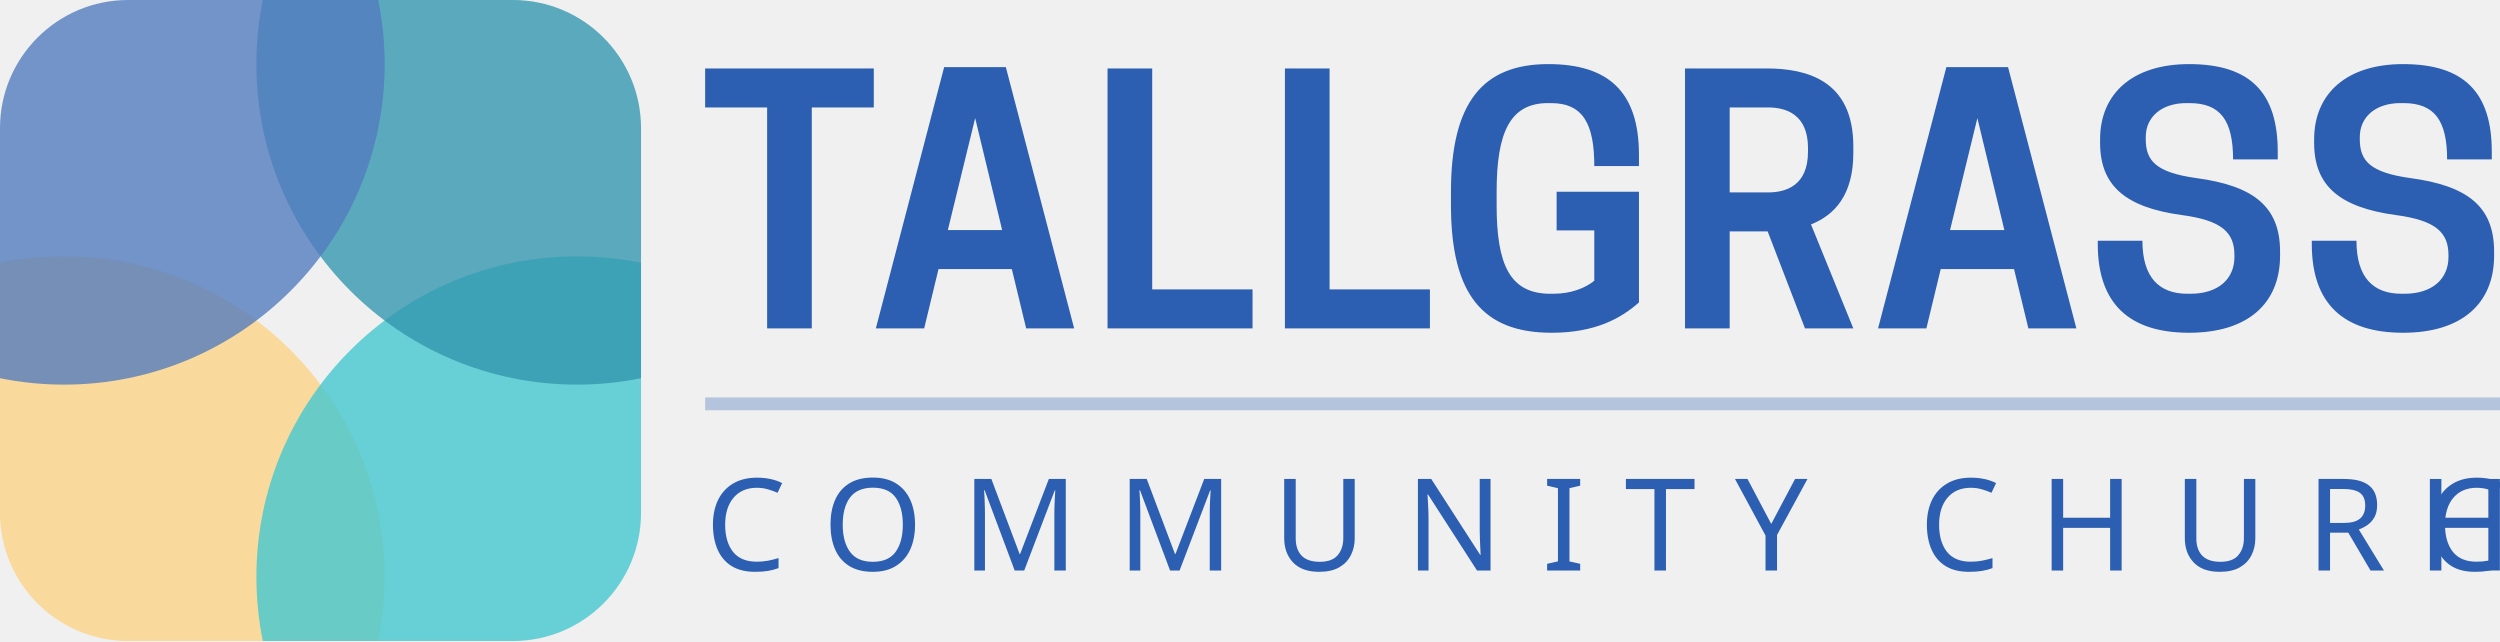
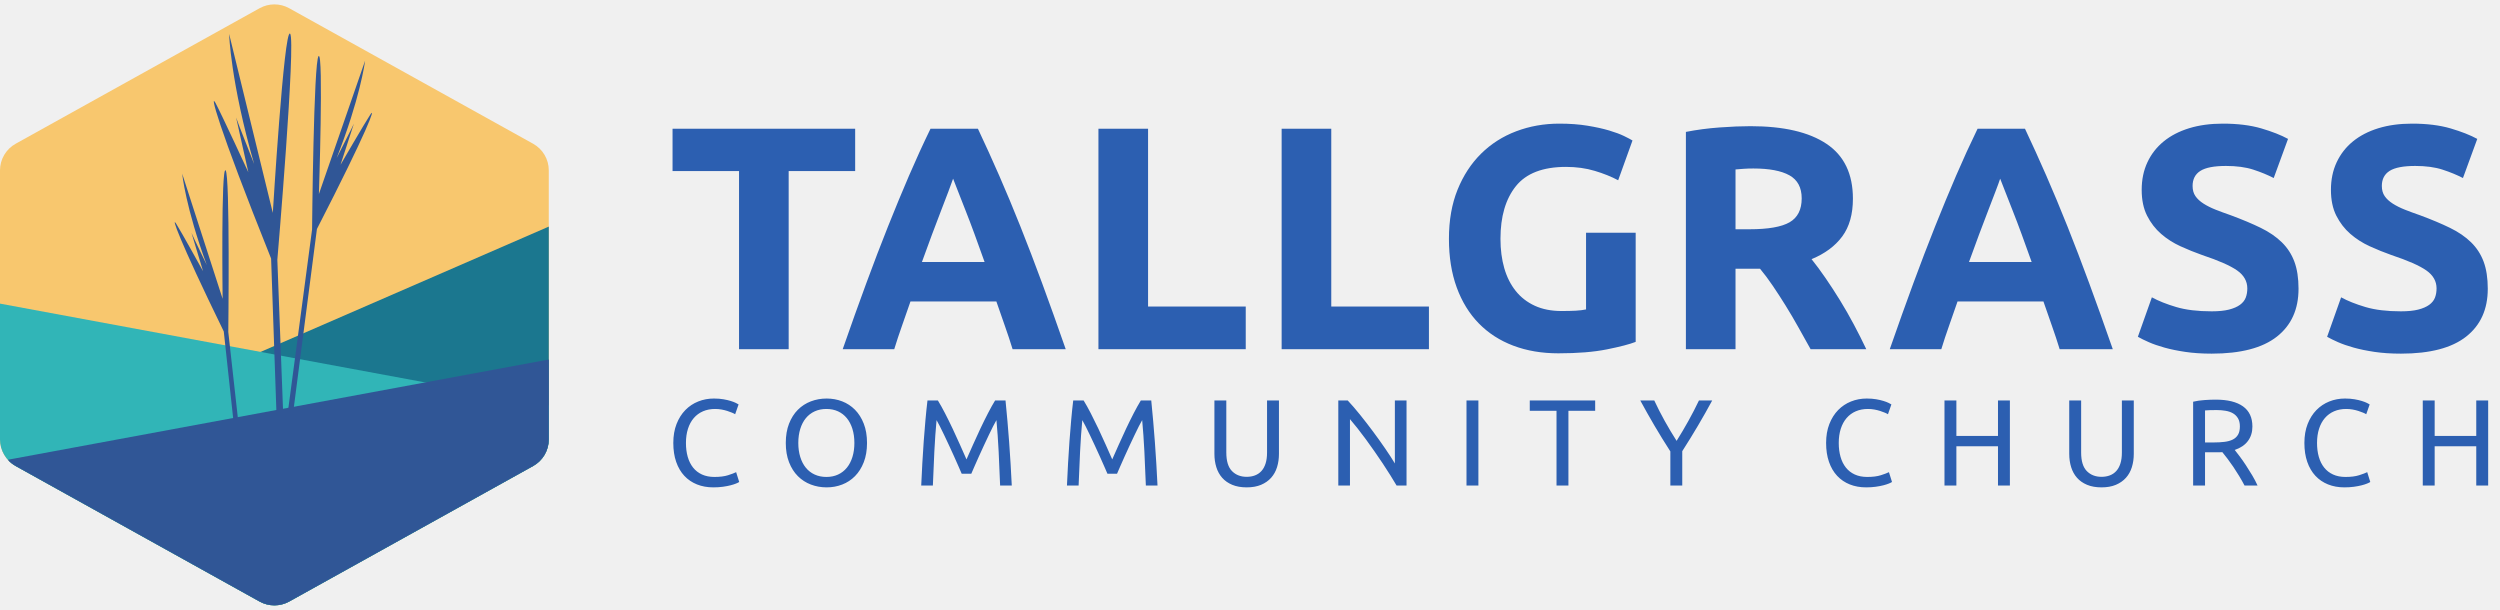
- <svg xmlns="http://www.w3.org/2000/svg" xmlns:xlink="http://www.w3.org/1999/xlink" width="390px" height="100px" viewBox="0 0 390 100" version="1.1">
-   <style>
-     #top-left { fill: rgba(44, 95, 177, .8); }
-     #top-right { fill: rgba(5, 128, 158, .8); }
-     #bottom-right { fill: rgba(25, 189, 198, .8); }
-     #bottom-left { fill: rgba(255, 203, 109, .8); }
-   </style>
-   <defs>
-     <rect id="path-1" x="0" y="0" width="100" height="100" rx="20" />
-   </defs>
+ <svg xmlns="http://www.w3.org/2000/svg" width="410px" height="100px" viewBox="0 0 410 100" version="1.1">
+   <defs />
  <g id="logo" stroke="none" stroke-width="1" fill="none" fill-rule="evenodd">
-     <g id="text" transform="translate(110, 10)" fill="#2C5FB1">
-       <path d="M16.639,6.76 L16.639,41.234 L9.672,41.234 L9.672,6.76 L0,6.76 L0,0.676 L26.311,0.676 L26.311,6.76 L16.639,6.76 Z M37.29,0.468 L46.91,0.468 L57.569,41.234 L50.082,41.234 L47.846,31.978 L36.406,31.978 L34.17,41.234 L26.631,41.234 L37.29,0.468 Z M42.126,8.424 L37.862,25.895 L46.338,25.895 L42.126,8.424 Z M85.396,41.234 L62.777,41.234 L62.777,0.676 L69.745,0.676 L69.745,35.15 L85.396,35.15 L85.396,41.234 Z M113.067,41.234 L90.448,41.234 L90.448,0.676 L97.415,0.676 L97.415,35.15 L113.067,35.15 L113.067,41.234 Z M132.054,41.91 C121.394,41.91 116.35,36.034 116.35,21.995 L116.35,19.915 C116.35,5.876 121.394,0 131.534,0 C140.841,0 145.677,4.264 145.677,14.143 L145.677,15.911 L138.709,15.911 C138.709,9.464 137.045,6.084 131.95,6.084 L131.482,6.084 C125.502,6.084 123.474,10.763 123.474,19.915 L123.474,21.995 C123.474,31.147 125.45,35.826 131.846,35.826 L132.314,35.826 C135.174,35.826 137.357,34.89 138.709,33.798 L138.709,25.947 L132.834,25.947 L132.834,19.915 L145.677,19.915 L145.677,37.178 C142.921,39.622 138.917,41.91 132.054,41.91 Z M159.828,26.103 L159.828,41.234 L152.861,41.234 L152.861,0.676 L165.548,0.676 C171.892,0.676 179.119,2.548 179.119,12.843 L179.119,13.883 C179.119,20.383 176.208,23.555 172.516,25.011 L179.119,41.234 L171.58,41.234 L165.756,26.103 L159.828,26.103 Z M159.828,20.019 L165.808,20.019 C168.512,20.019 172.048,19.031 172.048,13.675 L172.048,13.103 C172.048,7.748 168.512,6.76 165.808,6.76 L159.828,6.76 L159.828,20.019 Z M193.635,0.468 L203.254,0.468 L213.914,41.234 L206.426,41.234 L204.19,31.978 L192.751,31.978 L190.515,41.234 L182.975,41.234 L193.635,0.468 Z M198.471,8.424 L194.207,25.895 L202.682,25.895 L198.471,8.424 Z M230.405,23.555 C221.565,22.359 217.614,18.979 217.614,12.271 L217.614,11.751 C217.614,4.576 222.709,0 231.497,0 C241.116,0 245.328,4.524 245.328,13.675 L245.328,14.871 L238.361,14.871 C238.361,8.788 236.385,6.084 231.549,6.084 L231.081,6.084 C227.233,6.084 224.737,8.216 224.737,11.387 L224.737,11.699 C224.737,15.027 226.245,16.899 232.641,17.783 C241.48,18.979 245.692,22.151 245.692,29.275 L245.692,29.847 C245.692,37.438 240.545,41.91 231.497,41.91 C222.189,41.91 217.25,37.386 217.25,28.079 L217.25,27.559 L224.217,27.559 C224.217,33.33 226.869,35.826 231.237,35.826 L231.705,35.826 C236.073,35.826 238.569,33.486 238.569,30.107 L238.569,29.795 C238.569,26.259 236.593,24.387 230.405,23.555 Z M263.795,23.555 C254.956,22.359 251.004,18.979 251.004,12.271 L251.004,11.751 C251.004,4.576 256.1,0 264.887,0 C274.507,0 278.719,4.524 278.719,13.675 L278.719,14.871 L271.751,14.871 C271.751,8.788 269.775,6.084 264.939,6.084 L264.471,6.084 C260.624,6.084 258.128,8.216 258.128,11.387 L258.128,11.699 C258.128,15.027 259.636,16.899 266.031,17.783 C274.871,18.979 279.083,22.151 279.083,29.275 L279.083,29.847 C279.083,37.438 273.935,41.91 264.887,41.91 C255.58,41.91 250.64,37.386 250.64,28.079 L250.64,27.559 L257.608,27.559 C257.608,33.33 260.26,35.826 264.627,35.826 L265.095,35.826 C269.463,35.826 271.959,33.486 271.959,30.107 L271.959,29.795 C271.959,26.259 269.983,24.387 263.795,23.555 Z" id="tallgrass" />
-       <rect id="divider" opacity="0.3" x="0" y="52" width="280" height="2" />
-       <text id="Community-Church" font-family="CooperHewitt-Book, Cooper Hewitt" font-size="20" font-weight="300" letter-spacing="6.1">
-         <tspan x="0" y="79">COMMUNITY CHURC</tspan>
-         <tspan x="267.12" y="79">H</tspan>
-       </text>
+     <g id="text" transform="translate(110, 20)" fill="#2C5FB1">
+       <path d="M6.982,59.929 C6.003,59.929 5.111,59.768 4.306,59.446 C3.501,59.124 2.81,58.655 2.233,58.038 C1.656,57.42 1.21,56.659 0.895,55.753 C0.58,54.848 0.422,53.811 0.422,52.644 C0.422,51.477 0.6,50.441 0.955,49.535 C1.311,48.629 1.79,47.868 2.394,47.251 C2.998,46.634 3.702,46.164 4.507,45.842 C5.312,45.52 6.171,45.359 7.083,45.359 C7.66,45.359 8.18,45.4 8.643,45.48 C9.105,45.56 9.508,45.654 9.85,45.762 C10.192,45.869 10.471,45.976 10.685,46.084 C10.9,46.191 11.047,46.272 11.128,46.325 L10.564,47.935 C10.444,47.855 10.269,47.767 10.041,47.674 C9.813,47.58 9.555,47.486 9.266,47.392 C8.978,47.298 8.663,47.221 8.321,47.16 C7.979,47.1 7.633,47.07 7.284,47.07 C6.546,47.07 5.882,47.197 5.292,47.452 C4.702,47.707 4.199,48.076 3.783,48.559 C3.367,49.042 3.048,49.629 2.827,50.32 C2.605,51.011 2.495,51.786 2.495,52.644 C2.495,53.476 2.592,54.234 2.786,54.918 C2.981,55.602 3.273,56.189 3.662,56.679 C4.051,57.169 4.537,57.548 5.121,57.816 C5.704,58.084 6.385,58.219 7.163,58.219 C8.062,58.219 8.807,58.125 9.397,57.937 C9.988,57.749 10.43,57.581 10.725,57.434 L11.229,59.044 C11.135,59.111 10.967,59.195 10.725,59.295 C10.484,59.396 10.182,59.493 9.82,59.587 C9.458,59.681 9.035,59.761 8.552,59.829 C8.069,59.896 7.546,59.929 6.982,59.929 Z M18.869,52.644 C18.869,51.45 19.047,50.397 19.402,49.485 C19.758,48.572 20.241,47.811 20.851,47.201 C21.462,46.59 22.173,46.131 22.984,45.822 C23.796,45.514 24.658,45.359 25.57,45.359 C26.469,45.359 27.318,45.514 28.116,45.822 C28.914,46.131 29.615,46.59 30.219,47.201 C30.823,47.811 31.302,48.572 31.658,49.485 C32.014,50.397 32.191,51.45 32.191,52.644 C32.191,53.838 32.014,54.891 31.658,55.804 C31.302,56.716 30.823,57.477 30.219,58.088 C29.615,58.698 28.914,59.158 28.116,59.466 C27.318,59.775 26.469,59.929 25.57,59.929 C24.658,59.929 23.796,59.775 22.984,59.466 C22.173,59.158 21.462,58.698 20.851,58.088 C20.241,57.477 19.758,56.716 19.402,55.804 C19.047,54.891 18.869,53.838 18.869,52.644 Z M20.922,52.644 C20.922,53.489 21.029,54.258 21.244,54.948 C21.458,55.639 21.764,56.226 22.159,56.709 C22.555,57.192 23.038,57.565 23.608,57.826 C24.179,58.088 24.819,58.219 25.53,58.219 C26.241,58.219 26.879,58.088 27.442,57.826 C28.005,57.565 28.485,57.192 28.881,56.709 C29.277,56.226 29.582,55.639 29.797,54.948 C30.011,54.258 30.119,53.489 30.119,52.644 C30.119,51.799 30.011,51.031 29.797,50.34 C29.582,49.649 29.277,49.062 28.881,48.579 C28.485,48.096 28.005,47.724 27.442,47.462 C26.879,47.201 26.241,47.07 25.53,47.07 C24.819,47.07 24.179,47.201 23.608,47.462 C23.038,47.724 22.555,48.096 22.159,48.579 C21.764,49.062 21.458,49.649 21.244,50.34 C21.029,51.031 20.922,51.799 20.922,52.644 Z M47.72,57.695 C47.586,57.373 47.409,56.964 47.187,56.468 C46.966,55.971 46.728,55.435 46.473,54.858 C46.218,54.281 45.946,53.687 45.658,53.077 C45.369,52.466 45.098,51.89 44.843,51.346 C44.588,50.803 44.35,50.317 44.128,49.887 C43.907,49.458 43.729,49.129 43.595,48.901 C43.447,50.484 43.327,52.198 43.233,54.043 C43.139,55.888 43.058,57.749 42.991,59.627 L41.08,59.627 C41.133,58.42 41.194,57.202 41.261,55.975 C41.328,54.747 41.405,53.54 41.492,52.352 C41.579,51.165 41.673,50.008 41.774,48.881 C41.874,47.754 41.985,46.687 42.106,45.681 L43.816,45.681 C44.179,46.272 44.568,46.969 44.984,47.774 C45.4,48.579 45.815,49.421 46.231,50.3 C46.647,51.179 47.05,52.057 47.439,52.936 C47.828,53.815 48.183,54.616 48.505,55.341 C48.827,54.616 49.183,53.815 49.572,52.936 C49.961,52.057 50.363,51.179 50.779,50.3 C51.195,49.421 51.611,48.579 52.027,47.774 C52.443,46.969 52.832,46.272 53.194,45.681 L54.905,45.681 C55.361,50.176 55.703,54.824 55.931,59.627 L54.019,59.627 C53.952,57.749 53.872,55.888 53.778,54.043 C53.684,52.198 53.563,50.484 53.416,48.901 C53.281,49.129 53.104,49.458 52.882,49.887 C52.661,50.317 52.423,50.803 52.168,51.346 C51.913,51.89 51.641,52.466 51.353,53.077 C51.064,53.687 50.793,54.281 50.538,54.858 C50.283,55.435 50.045,55.971 49.823,56.468 C49.602,56.964 49.424,57.373 49.29,57.695 L47.72,57.695 Z M71.621,57.695 C71.487,57.373 71.309,56.964 71.088,56.468 C70.867,55.971 70.629,55.435 70.374,54.858 C70.119,54.281 69.847,53.687 69.559,53.077 C69.27,52.466 68.999,51.89 68.744,51.346 C68.489,50.803 68.251,50.317 68.029,49.887 C67.808,49.458 67.63,49.129 67.496,48.901 C67.348,50.484 67.228,52.198 67.134,54.043 C67.04,55.888 66.959,57.749 66.892,59.627 L64.98,59.627 C65.034,58.42 65.094,57.202 65.161,55.975 C65.229,54.747 65.306,53.54 65.393,52.352 C65.48,51.165 65.574,50.008 65.675,48.881 C65.775,47.754 65.886,46.687 66.007,45.681 L67.717,45.681 C68.08,46.272 68.469,46.969 68.884,47.774 C69.3,48.579 69.716,49.421 70.132,50.3 C70.548,51.179 70.951,52.057 71.34,52.936 C71.729,53.815 72.084,54.616 72.406,55.341 C72.728,54.616 73.084,53.815 73.473,52.936 C73.862,52.057 74.264,51.179 74.68,50.3 C75.096,49.421 75.512,48.579 75.928,47.774 C76.344,46.969 76.733,46.272 77.095,45.681 L78.806,45.681 C79.262,50.176 79.604,54.824 79.832,59.627 L77.92,59.627 C77.853,57.749 77.773,55.888 77.679,54.043 C77.585,52.198 77.464,50.484 77.317,48.901 C77.182,49.129 77.005,49.458 76.783,49.887 C76.562,50.317 76.324,50.803 76.069,51.346 C75.814,51.89 75.542,52.466 75.254,53.077 C74.965,53.687 74.694,54.281 74.439,54.858 C74.184,55.435 73.946,55.971 73.724,56.468 C73.503,56.964 73.325,57.373 73.191,57.695 L71.621,57.695 Z M94.456,59.929 C93.543,59.929 92.752,59.788 92.081,59.507 C91.41,59.225 90.86,58.839 90.431,58.349 C90.001,57.86 89.683,57.28 89.475,56.609 C89.267,55.938 89.163,55.213 89.163,54.435 L89.163,45.681 L91.115,45.681 L91.115,54.214 C91.115,55.609 91.424,56.622 92.041,57.253 C92.658,57.883 93.463,58.199 94.456,58.199 C94.952,58.199 95.405,58.121 95.814,57.967 C96.223,57.813 96.575,57.575 96.871,57.253 C97.166,56.931 97.394,56.518 97.555,56.015 C97.716,55.512 97.796,54.912 97.796,54.214 L97.796,45.681 L99.748,45.681 L99.748,54.435 C99.748,55.213 99.644,55.938 99.436,56.609 C99.228,57.28 98.906,57.86 98.47,58.349 C98.034,58.839 97.484,59.225 96.82,59.507 C96.156,59.788 95.368,59.929 94.456,59.929 Z M119.041,59.627 C118.746,59.131 118.407,58.574 118.024,57.957 C117.642,57.34 117.23,56.699 116.787,56.035 C116.344,55.371 115.885,54.697 115.408,54.013 C114.932,53.328 114.459,52.668 113.99,52.03 C113.52,51.393 113.064,50.793 112.621,50.229 C112.178,49.666 111.769,49.169 111.394,48.74 L111.394,59.627 L109.482,59.627 L109.482,45.681 L111.031,45.681 C111.662,46.352 112.336,47.134 113.054,48.026 C113.772,48.918 114.483,49.837 115.187,50.783 C115.891,51.729 116.555,52.658 117.179,53.57 C117.803,54.482 118.33,55.294 118.759,56.005 L118.759,45.681 L120.671,45.681 L120.671,59.627 L119.041,59.627 Z M130.505,45.681 L132.457,45.681 L132.457,59.627 L130.505,59.627 L130.505,45.681 Z M151.608,45.681 L151.608,47.372 L147.221,47.372 L147.221,59.627 L145.269,59.627 L145.269,47.372 L140.882,47.372 L140.882,45.681 L151.608,45.681 Z M163.938,59.627 L163.938,54.033 C163.012,52.597 162.14,51.182 161.322,49.787 C160.503,48.391 159.732,47.023 159.007,45.681 L161.302,45.681 C161.811,46.781 162.382,47.898 163.012,49.032 C163.643,50.166 164.293,51.256 164.964,52.302 C165.622,51.256 166.266,50.166 166.896,49.032 C167.527,47.898 168.104,46.781 168.627,45.681 L170.8,45.681 C170.076,47.023 169.304,48.388 168.486,49.777 C167.668,51.165 166.802,52.57 165.89,53.993 L165.89,59.627 L163.938,59.627 Z M196.043,59.929 C195.063,59.929 194.171,59.768 193.366,59.446 C192.561,59.124 191.87,58.655 191.293,58.038 C190.717,57.42 190.27,56.659 189.955,55.753 C189.64,54.848 189.482,53.811 189.482,52.644 C189.482,51.477 189.66,50.441 190.016,49.535 C190.371,48.629 190.851,47.868 191.454,47.251 C192.058,46.634 192.762,46.164 193.567,45.842 C194.372,45.52 195.231,45.359 196.143,45.359 C196.72,45.359 197.24,45.4 197.703,45.48 C198.166,45.56 198.568,45.654 198.91,45.762 C199.253,45.869 199.531,45.976 199.746,46.084 C199.96,46.191 200.108,46.272 200.188,46.325 L199.625,47.935 C199.504,47.855 199.33,47.767 199.102,47.674 C198.874,47.58 198.615,47.486 198.327,47.392 C198.038,47.298 197.723,47.221 197.381,47.16 C197.039,47.1 196.693,47.07 196.345,47.07 C195.607,47.07 194.943,47.197 194.352,47.452 C193.762,47.707 193.259,48.076 192.843,48.559 C192.427,49.042 192.108,49.629 191.887,50.32 C191.666,51.011 191.555,51.786 191.555,52.644 C191.555,53.476 191.652,54.234 191.847,54.918 C192.041,55.602 192.333,56.189 192.722,56.679 C193.111,57.169 193.598,57.548 194.181,57.816 C194.765,58.084 195.446,58.219 196.224,58.219 C197.123,58.219 197.867,58.125 198.458,57.937 C199.048,57.749 199.491,57.581 199.786,57.434 L200.289,59.044 C200.195,59.111 200.027,59.195 199.786,59.295 C199.544,59.396 199.242,59.493 198.88,59.587 C198.518,59.681 198.095,59.761 197.612,59.829 C197.129,59.896 196.606,59.929 196.043,59.929 Z M217.67,45.681 L219.622,45.681 L219.622,59.627 L217.67,59.627 L217.67,53.188 L210.847,53.188 L210.847,59.627 L208.895,59.627 L208.895,45.681 L210.847,45.681 L210.847,51.497 L217.67,51.497 L217.67,45.681 Z M234.648,59.929 C233.735,59.929 232.944,59.788 232.273,59.507 C231.602,59.225 231.052,58.839 230.623,58.349 C230.194,57.86 229.875,57.28 229.667,56.609 C229.459,55.938 229.355,55.213 229.355,54.435 L229.355,45.681 L231.307,45.681 L231.307,54.214 C231.307,55.609 231.616,56.622 232.233,57.253 C232.85,57.883 233.655,58.199 234.648,58.199 C235.144,58.199 235.597,58.121 236.006,57.967 C236.415,57.813 236.767,57.575 237.063,57.253 C237.358,56.931 237.586,56.518 237.747,56.015 C237.908,55.512 237.988,54.912 237.988,54.214 L237.988,45.681 L239.94,45.681 L239.94,54.435 C239.94,55.213 239.836,55.938 239.628,56.609 C239.42,57.28 239.099,57.86 238.662,58.349 C238.226,58.839 237.676,59.225 237.012,59.507 C236.348,59.788 235.56,59.929 234.648,59.929 Z M256.496,53.791 C256.711,54.06 256.982,54.412 257.311,54.848 C257.64,55.284 257.978,55.767 258.327,56.297 C258.676,56.827 259.021,57.38 259.364,57.957 C259.706,58.534 259.998,59.091 260.239,59.627 L258.106,59.627 C257.838,59.118 257.546,58.601 257.23,58.078 C256.915,57.555 256.597,57.055 256.275,56.579 C255.953,56.102 255.634,55.656 255.319,55.24 C255.003,54.824 254.718,54.462 254.463,54.154 C254.289,54.167 254.111,54.174 253.93,54.174 L251.626,54.174 L251.626,59.627 L249.674,59.627 L249.674,45.882 C250.224,45.748 250.838,45.658 251.515,45.611 C252.193,45.564 252.813,45.54 253.377,45.54 C255.335,45.54 256.828,45.909 257.854,46.647 C258.881,47.385 259.394,48.485 259.394,49.948 C259.394,50.873 259.149,51.665 258.659,52.322 C258.17,52.98 257.448,53.469 256.496,53.791 Z M253.538,47.251 C252.706,47.251 252.069,47.271 251.626,47.311 L251.626,52.564 L253.014,52.564 C253.685,52.564 254.289,52.53 254.826,52.463 C255.362,52.396 255.815,52.269 256.184,52.081 C256.553,51.893 256.838,51.628 257.039,51.286 C257.24,50.944 257.341,50.491 257.341,49.927 C257.341,49.404 257.24,48.968 257.039,48.619 C256.838,48.271 256.566,47.996 256.224,47.794 C255.882,47.593 255.48,47.452 255.017,47.372 C254.554,47.291 254.061,47.251 253.538,47.251 Z M274.48,59.929 C273.501,59.929 272.609,59.768 271.804,59.446 C270.999,59.124 270.308,58.655 269.731,58.038 C269.154,57.42 268.708,56.659 268.393,55.753 C268.077,54.848 267.92,53.811 267.92,52.644 C267.92,51.477 268.098,50.441 268.453,49.535 C268.809,48.629 269.288,47.868 269.892,47.251 C270.496,46.634 271.2,46.164 272.005,45.842 C272.81,45.52 273.669,45.359 274.581,45.359 C275.158,45.359 275.678,45.4 276.14,45.48 C276.603,45.56 277.006,45.654 277.348,45.762 C277.69,45.869 277.968,45.976 278.183,46.084 C278.398,46.191 278.545,46.272 278.626,46.325 L278.062,47.935 C277.942,47.855 277.767,47.767 277.539,47.674 C277.311,47.58 277.053,47.486 276.764,47.392 C276.476,47.298 276.161,47.221 275.819,47.16 C275.476,47.1 275.131,47.07 274.782,47.07 C274.044,47.07 273.38,47.197 272.79,47.452 C272.2,47.707 271.696,48.076 271.28,48.559 C270.865,49.042 270.546,49.629 270.325,50.32 C270.103,51.011 269.993,51.786 269.993,52.644 C269.993,53.476 270.09,54.234 270.284,54.918 C270.479,55.602 270.771,56.189 271.16,56.679 C271.549,57.169 272.035,57.548 272.619,57.816 C273.202,58.084 273.883,58.219 274.661,58.219 C275.56,58.219 276.305,58.125 276.895,57.937 C277.485,57.749 277.928,57.581 278.223,57.434 L278.726,59.044 C278.633,59.111 278.465,59.195 278.223,59.295 C277.982,59.396 277.68,59.493 277.318,59.587 C276.956,59.681 276.533,59.761 276.05,59.829 C275.567,59.896 275.044,59.929 274.48,59.929 Z M296.107,45.681 L298.059,45.681 L298.059,59.627 L296.107,59.627 L296.107,53.188 L289.285,53.188 L289.285,59.627 L287.333,59.627 L287.333,45.681 L289.285,45.681 L289.285,51.497 L296.107,51.497 L296.107,45.681 Z" id="community-church" />
+       <path d="M30.246,1.111 L30.246,8.05 L19.342,8.05 L19.342,37.267 L11.202,37.267 L11.202,8.05 L0.298,8.05 L0.298,1.111 L30.246,1.111 Z M56.065,37.267 C55.682,36.015 55.256,34.728 54.786,33.406 C54.317,32.084 53.856,30.763 53.404,29.441 L39.317,29.441 C38.865,30.763 38.404,32.084 37.934,33.406 C37.465,34.728 37.039,36.015 36.656,37.267 L28.204,37.267 C29.56,33.371 30.847,29.771 32.065,26.467 C33.282,23.163 34.473,20.05 35.639,17.128 C36.804,14.206 37.952,11.432 39.082,8.806 C40.212,6.18 41.386,3.615 42.604,1.111 L50.378,1.111 C51.56,3.615 52.725,6.18 53.873,8.806 C55.021,11.432 56.178,14.206 57.343,17.128 C58.508,20.05 59.699,23.163 60.917,26.467 C62.134,29.771 63.421,33.371 64.778,37.267 L56.065,37.267 Z M46.308,9.302 C46.134,9.824 45.873,10.537 45.525,11.441 C45.178,12.345 44.778,13.389 44.325,14.571 C43.873,15.754 43.378,17.058 42.839,18.484 C42.299,19.911 41.752,21.406 41.195,22.971 L51.473,22.971 C50.917,21.406 50.378,19.911 49.856,18.484 C49.334,17.058 48.839,15.754 48.369,14.571 C47.899,13.389 47.491,12.345 47.143,11.441 C46.795,10.537 46.517,9.824 46.308,9.302 Z M94.301,30.276 L94.301,37.267 L70.144,37.267 L70.144,1.111 L78.283,1.111 L78.283,30.276 L94.301,30.276 Z M124.345,30.276 L124.345,37.267 L100.189,37.267 L100.189,1.111 L108.328,1.111 L108.328,30.276 L124.345,30.276 Z M146.825,7.371 C143.034,7.371 140.294,8.424 138.607,10.528 C136.92,12.632 136.077,15.511 136.077,19.163 C136.077,20.937 136.286,22.545 136.703,23.989 C137.12,25.432 137.747,26.676 138.581,27.719 C139.416,28.763 140.46,29.571 141.712,30.145 C142.964,30.719 144.425,31.006 146.094,31.006 C146.999,31.006 147.773,30.989 148.416,30.954 C149.06,30.919 149.625,30.85 150.112,30.745 L150.112,18.171 L158.251,18.171 L158.251,36.067 C157.277,36.45 155.712,36.858 153.555,37.293 C151.399,37.728 148.738,37.945 145.573,37.945 C142.86,37.945 140.399,37.528 138.19,36.693 C135.981,35.858 134.094,34.641 132.529,33.041 C130.964,31.441 129.755,29.476 128.903,27.145 C128.051,24.815 127.625,22.154 127.625,19.163 C127.625,16.137 128.094,13.458 129.034,11.128 C129.973,8.798 131.26,6.824 132.894,5.206 C134.529,3.589 136.451,2.363 138.66,1.528 C140.868,0.693 143.225,0.276 145.729,0.276 C147.434,0.276 148.973,0.389 150.347,0.615 C151.721,0.841 152.903,1.102 153.894,1.398 C154.886,1.693 155.703,1.998 156.347,2.311 C156.99,2.624 157.451,2.867 157.729,3.041 L155.381,9.563 C154.268,8.971 152.99,8.458 151.547,8.024 C150.103,7.589 148.529,7.371 146.825,7.371 Z M177.078,0.693 C182.504,0.693 186.661,1.658 189.548,3.589 C192.435,5.519 193.878,8.519 193.878,12.589 C193.878,15.128 193.296,17.189 192.13,18.771 C190.965,20.354 189.287,21.598 187.096,22.502 C187.826,23.406 188.591,24.441 189.391,25.606 C190.191,26.771 190.983,27.989 191.765,29.258 C192.548,30.528 193.304,31.85 194.035,33.224 C194.765,34.598 195.443,35.945 196.07,37.267 L186.939,37.267 C186.278,36.084 185.609,34.884 184.93,33.667 C184.252,32.45 183.557,31.267 182.843,30.119 C182.13,28.971 181.426,27.884 180.73,26.858 C180.035,25.832 179.339,24.902 178.643,24.067 L174.626,24.067 L174.626,37.267 L166.487,37.267 L166.487,1.632 C168.261,1.284 170.096,1.041 171.991,0.902 C173.887,0.763 175.583,0.693 177.078,0.693 Z M177.548,7.632 C176.957,7.632 176.426,7.65 175.957,7.684 C175.487,7.719 175.043,7.754 174.626,7.789 L174.626,17.598 L176.922,17.598 C179.983,17.598 182.174,17.215 183.496,16.45 C184.817,15.684 185.478,14.38 185.478,12.537 C185.478,10.763 184.809,9.502 183.47,8.754 C182.13,8.006 180.157,7.632 177.548,7.632 Z M227.784,37.267 C227.401,36.015 226.975,34.728 226.506,33.406 C226.036,32.084 225.575,30.763 225.123,29.441 L211.036,29.441 C210.584,30.763 210.123,32.084 209.653,33.406 C209.184,34.728 208.758,36.015 208.375,37.267 L199.923,37.267 C201.28,33.371 202.566,29.771 203.784,26.467 C205.001,23.163 206.193,20.05 207.358,17.128 C208.523,14.206 209.671,11.432 210.801,8.806 C211.932,6.18 213.106,3.615 214.323,1.111 L222.097,1.111 C223.28,3.615 224.445,6.18 225.593,8.806 C226.74,11.432 227.897,14.206 229.062,17.128 C230.227,20.05 231.419,23.163 232.636,26.467 C233.853,29.771 235.14,33.371 236.497,37.267 L227.784,37.267 Z M218.027,9.302 C217.853,9.824 217.593,10.537 217.245,11.441 C216.897,12.345 216.497,13.389 216.045,14.571 C215.593,15.754 215.097,17.058 214.558,18.484 C214.019,19.911 213.471,21.406 212.914,22.971 L223.193,22.971 C222.636,21.406 222.097,19.911 221.575,18.484 C221.053,17.058 220.558,15.754 220.088,14.571 C219.619,13.389 219.21,12.345 218.862,11.441 C218.514,10.537 218.236,9.824 218.027,9.302 Z M252.716,31.058 C253.863,31.058 254.811,30.963 255.559,30.771 C256.307,30.58 256.907,30.319 257.359,29.989 C257.811,29.658 258.124,29.267 258.298,28.815 C258.472,28.363 258.559,27.858 258.559,27.302 C258.559,26.119 258.002,25.137 256.889,24.354 C255.776,23.571 253.863,22.728 251.15,21.824 C249.968,21.406 248.785,20.928 247.602,20.389 C246.42,19.85 245.359,19.171 244.42,18.354 C243.481,17.537 242.716,16.545 242.124,15.38 C241.533,14.215 241.237,12.798 241.237,11.128 C241.237,9.458 241.55,7.954 242.176,6.615 C242.802,5.276 243.689,4.137 244.837,3.198 C245.985,2.258 247.376,1.537 249.011,1.032 C250.646,0.528 252.489,0.276 254.542,0.276 C256.976,0.276 259.081,0.537 260.855,1.058 C262.629,1.58 264.089,2.154 265.237,2.78 L262.889,9.198 C261.881,8.676 260.759,8.215 259.524,7.815 C258.289,7.415 256.802,7.215 255.063,7.215 C253.116,7.215 251.716,7.484 250.863,8.024 C250.011,8.563 249.585,9.389 249.585,10.502 C249.585,11.163 249.742,11.719 250.055,12.171 C250.368,12.624 250.811,13.032 251.385,13.398 C251.959,13.763 252.62,14.093 253.368,14.389 C254.116,14.684 254.942,14.989 255.846,15.302 C257.724,15.998 259.359,16.684 260.75,17.363 C262.142,18.041 263.298,18.832 264.22,19.737 C265.142,20.641 265.829,21.702 266.281,22.919 C266.733,24.137 266.959,25.615 266.959,27.354 C266.959,30.728 265.776,33.345 263.411,35.206 C261.046,37.067 257.481,37.998 252.716,37.998 C251.116,37.998 249.672,37.902 248.385,37.711 C247.098,37.519 245.959,37.284 244.968,37.006 C243.976,36.728 243.124,36.432 242.411,36.119 C241.698,35.806 241.098,35.511 240.611,35.232 L242.907,28.763 C243.985,29.354 245.316,29.884 246.898,30.354 C248.481,30.824 250.42,31.058 252.716,31.058 Z M283.752,31.058 C284.899,31.058 285.847,30.963 286.595,30.771 C287.343,30.58 287.943,30.319 288.395,29.989 C288.847,29.658 289.16,29.267 289.334,28.815 C289.508,28.363 289.595,27.858 289.595,27.302 C289.595,26.119 289.039,25.137 287.925,24.354 C286.812,23.571 284.899,22.728 282.186,21.824 C281.004,21.406 279.821,20.928 278.639,20.389 C277.456,19.85 276.395,19.171 275.456,18.354 C274.517,17.537 273.752,16.545 273.16,15.38 C272.569,14.215 272.273,12.798 272.273,11.128 C272.273,9.458 272.586,7.954 273.212,6.615 C273.839,5.276 274.725,4.137 275.873,3.198 C277.021,2.258 278.412,1.537 280.047,1.032 C281.682,0.528 283.525,0.276 285.578,0.276 C288.012,0.276 290.117,0.537 291.891,1.058 C293.665,1.58 295.125,2.154 296.273,2.78 L293.925,9.198 C292.917,8.676 291.795,8.215 290.56,7.815 C289.325,7.415 287.839,7.215 286.099,7.215 C284.152,7.215 282.752,7.484 281.899,8.024 C281.047,8.563 280.621,9.389 280.621,10.502 C280.621,11.163 280.778,11.719 281.091,12.171 C281.404,12.624 281.847,13.032 282.421,13.398 C282.995,13.763 283.656,14.093 284.404,14.389 C285.152,14.684 285.978,14.989 286.882,15.302 C288.76,15.998 290.395,16.684 291.786,17.363 C293.178,18.041 294.334,18.832 295.256,19.737 C296.178,20.641 296.865,21.702 297.317,22.919 C297.769,24.137 297.995,25.615 297.995,27.354 C297.995,30.728 296.812,33.345 294.447,35.206 C292.082,37.067 288.517,37.998 283.752,37.998 C282.152,37.998 280.708,37.902 279.421,37.711 C278.134,37.519 276.995,37.284 276.004,37.006 C275.012,36.728 274.16,36.432 273.447,36.119 C272.734,35.806 272.134,35.511 271.647,35.232 L273.943,28.763 C275.021,29.354 276.352,29.884 277.934,30.354 C279.517,30.824 281.456,31.058 283.752,31.058 Z" id="tallgrass" />
    </g>
    <g id="icon">
-       <mask id="mask-2" fill="white">
-         <use xlink:href="#path-1" />
-       </mask>
-       <g id="mask" />
-       <g id="circles" mask="url(#mask-2)" opacity="0.8">
-         <g transform="translate(-40, -40)">
-           <circle id="bottom-left" fill="#FFCB6D" cx="50" cy="130" r="50" />
-           <circle id="bottom-right" fill="#19BDC6" cx="130" cy="130" r="50" />
-           <circle id="top-right" fill="#05809E" cx="130" cy="50" r="50" />
-           <circle id="top-left" fill="#2C5FB1" cx="50" cy="50" r="50" />
-         </g>
-       </g>
+       <path d="M47.428,1.349 L87.428,23.571 C89.016,24.453 90,26.126 90,27.942 L90,72.058 C90,73.874 89.016,75.547 87.428,76.429 L47.428,98.651 C45.918,99.49 44.082,99.49 42.572,98.651 L2.572,76.429 C0.984,75.547 2.13162821e-14,73.874 2.13162821e-14,72.058 L0,27.942 C-2.66453526e-15,26.126 0.984,24.453 2.572,23.571 L42.572,1.349 C44.082,0.51 45.918,0.51 47.428,1.349 Z" id="bg" fill="#F8C76E" />
+       <path d="M90,37.161 L90,72.058 C90,73.874 89.016,75.547 87.428,76.429 L47.428,98.651 C45.918,99.49 44.082,99.49 42.572,98.651 L2.572,76.429 C2.179,76.21 1.823,75.944 1.509,75.638 L90,37.161 Z" id="hill-3" fill="#1B778F" />
+       <path d="M90,66.474 L90,72.058 C90,73.874 89.016,75.547 87.428,76.429 L47.428,98.651 C45.918,99.49 44.082,99.49 42.572,98.651 L2.572,76.429 C0.984,75.547 1.07579298e-14,73.874 1.07579298e-14,72.058 L0,49.793 L90,66.474 Z" id="hill-2" fill="#31B5B7" />
+       <path d="M48.092,67.558 L51.975,37.556 C60.43,21.104 61.668,17.368 60.738,18.779 C59.807,20.196 55.845,27.022 55.845,27.022 L58.038,20.276 C58.038,20.276 57.821,20.826 55.206,25.934 C59.025,16.228 59.83,10.321 59.876,9.958 L52.3,31.818 C52.3,31.818 53.076,8.495 52.255,9.193 C51.432,9.89 51.181,37.629 51.181,37.629 L47.186,67.723 L46.442,67.859 L45.484,42.601 C45.484,42.601 48.561,6.528 47.574,5.525 C46.591,4.515 44.742,34.914 44.742,34.914 L37.577,5.57 C37.577,5.57 37.8,13.427 41.687,26.92 C39.267,20.831 38.799,19.505 38.719,19.267 L40.728,28.253 C40.728,28.253 36.412,18.904 35.379,16.954 C34.346,15.003 35.493,20.015 44.462,42.403 L45.349,68.058 L39.084,69.201 L37.44,54.444 C37.44,54.444 37.742,28.593 36.995,27.93 C36.241,27.266 36.509,49.008 36.509,49.008 L29.876,28.479 C29.876,28.479 30.441,34.064 33.917,43.474 C31.931,39.393 31.497,38.406 31.406,38.196 L33.301,44.472 C33.301,44.472 29.739,38.032 28.899,36.7 C28.06,35.362 29.145,38.871 36.698,54.359 L38.319,69.34" id="grass" fill="#305696" />
+       <path d="M90,58.958 L90,72.058 C90,73.874 89.016,75.547 87.428,76.429 L47.428,98.651 C45.918,99.49 44.082,99.49 42.572,98.651 L2.572,76.429 C2.08,76.156 1.646,75.807 1.282,75.401 L90,58.958 Z" id="hill-1" fill="#305696" />
    </g>
  </g>
</svg>
